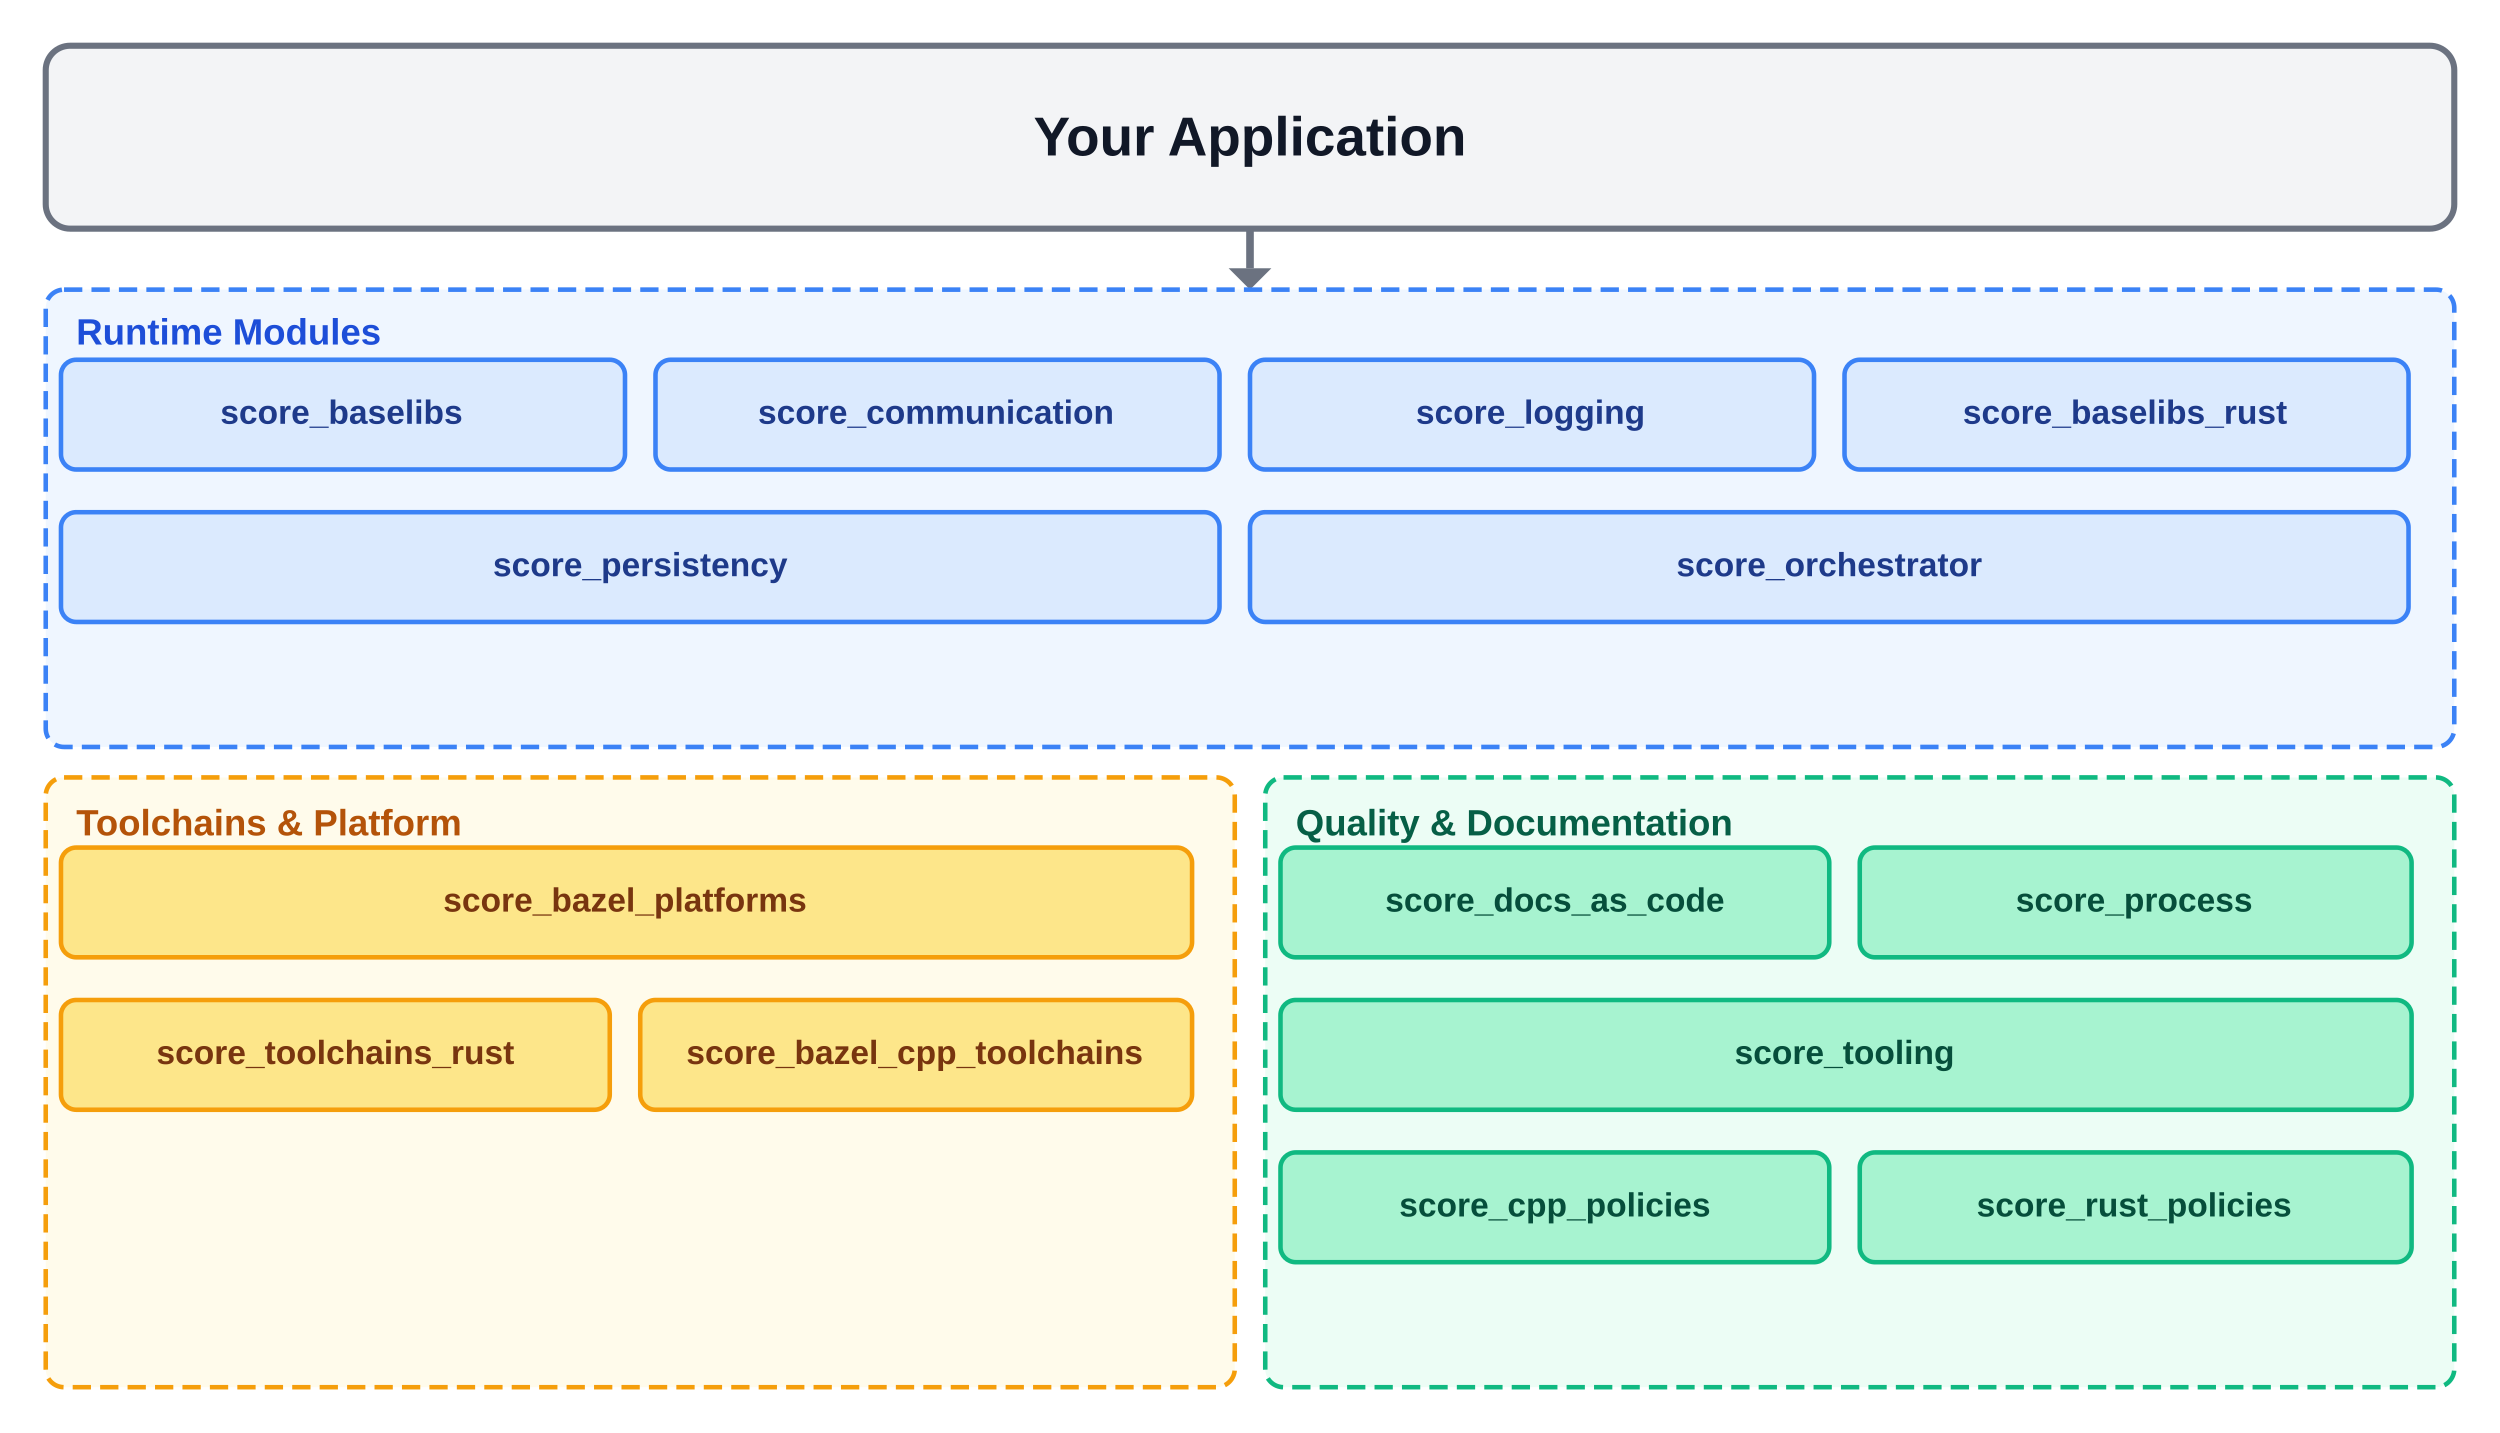
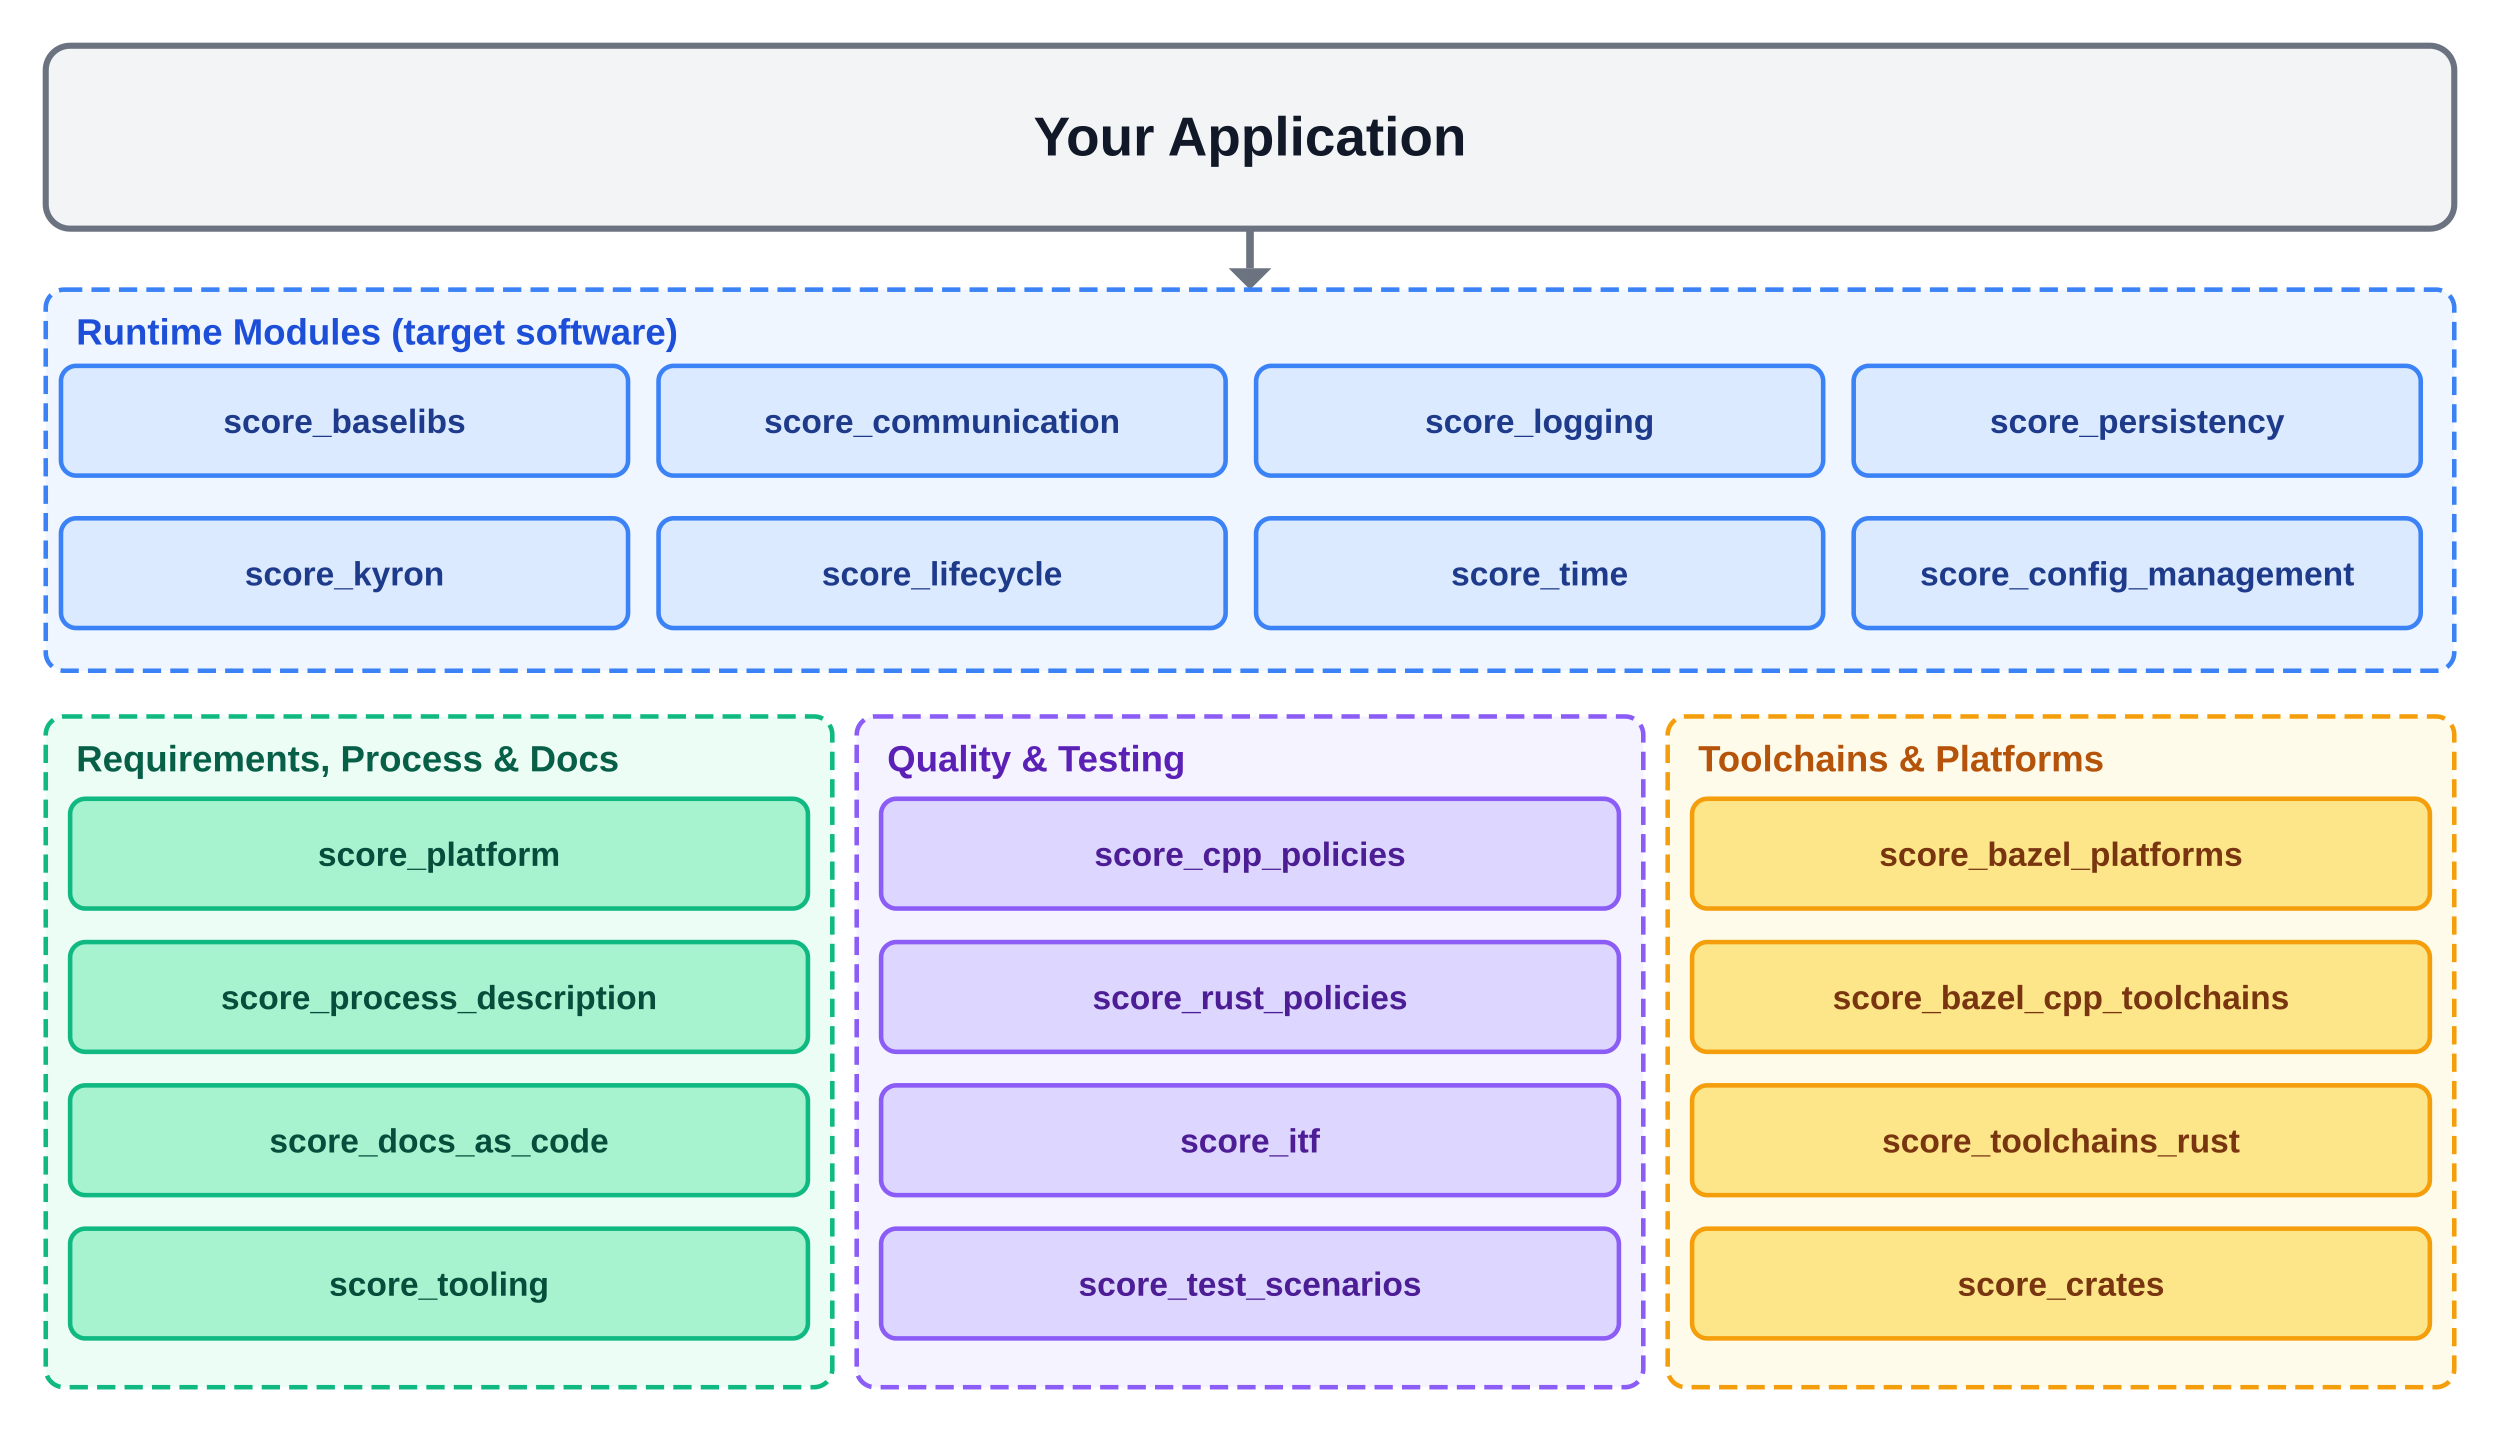
- <svg xmlns="http://www.w3.org/2000/svg" version="1.1" width="820px" height="470px" viewBox="0 0 820 470" content="&lt;mxfile host=&quot;draw.io&quot; modified=&quot;2026-05-25T00:00:00.000Z&quot; agent=&quot;draw.io&quot; version=&quot;24.0.0&quot; type=&quot;device&quot;&gt;&lt;diagram id=&quot;module-deps&quot; name=&quot;Page-1&quot;&gt;zVhbj5s4FP4riJX2cQdzCxHDSMkEdx+6Unen0u48RS444F2DkW2apL++NpCEUCKlZLbNE4eDbc73nav8WOzecVTlf7AUUyPdRWZgW6aR7iPTdZSQcZJGZie8kC84MoF+q0mKhZJNQzJGJanal4SVJU5kIyPO2bZVbxhNG6FCGW6O08JLgig+qv8mqczVG/DnreJ3TLJcaoNmplEg/VFtFDlK2VaLT4+cMfn0WOyeMaVGZ+fDmaI5m+NSjnyzTeMzorWy4JXV3FhUFSUJkoSV6i9yr03jrC5TnEYg3OZE4pcKJTjaKr7CXBZUqTeE0mdGGY9+gQ50oR8Kydl/uNP5y5kdWOGGlfKlORG0suYRuKEyAHOJd2d2AlNb+Q6zAku+N/RHzzT27WPbkjSbKzR5x4+vZKR4zrotDc6HFugZYOcI+K+6lKTAhvJ6TbEYwfstvhhCH8JzfM4ysBXmFIm82aWFD0hKzMvIN5xQw1Oc0gUlWRlJVoWokSjeyFAoNkmZvVdyFBzePrIqsi8Q1uq7X4OVG6+C76RwfoFC4F3LoXvkUCSM4/UnJDAln8SkkFkt4wWMRyntI42dRbA44+RK1DqTdeCA4AgbBN4JtuNfidoboE5YUdTlLdnyv0M/JM3N2P0BdsqyTAXqXaJ2wVt5fHYhzte8FvIusfvWW3k8GGCvMBdESFwm+7tOc/8E3AmsCcDnA+CMJzlWZiPJ+H3H+83Q9UEd9o9qoElyREph/IqKKjQ+UCQ3jBdXtUkI4TJenkOG3jy2lj+lTS5dz7Hm39kmbe/UJ51+n7Sta/skAN8UkC+YrquOymn9Eq5iXwXKGLc9yLPA8Sx4QyLZs140zcCUaHIG6OUxpqYX0B+E3rH79XNSLrmjvk+qqsfDfVIAxjiYFAGnkenPWmWz3HfFZMWSulC/vzQ6jQzez3AFvXPQwFrOA/BTKorle9D1r6/Qb1dShpNYyhKxRkJNoymeFE6LGXRW1iizZ4Dd2FlOak8jBWViSg3nsYqzBAtxl7B9MAZ7UhYFI3V06vD9o7zdLx4T28dwENM9Y10p6AnB9+1z52af28PJQfeNu8Z+dPzNaW6fptAjUpxmuDWIcZmzjJWIxgddeODBCk9f3zNVy0H4L5Zy3xRwVEsW4h2R/0TWb14jvaoF+rnaqa2NsNdCqazrFmnx9aBrlzWSXjd2ydXq2ls8Wx3Qc0C3wjQ0loZMwWquHKbv4CTiGZbN7dQFijlWUyP53O68zONDex340L/RfPoK&lt;/diagram&gt;&lt;/mxfile&gt;">
+ <svg xmlns="http://www.w3.org/2000/svg" version="1.1" width="820px" height="470px" viewBox="0 0 820 470" content="&lt;mxfile host=&quot;draw.io&quot; type=&quot;device&quot;&gt;&lt;diagram id=&quot;module-deps&quot; name=&quot;Page-1&quot;&gt;&lt;mxGraphModel dx=&quot;820&quot; dy=&quot;470&quot; grid=&quot;1&quot; gridSize=&quot;10&quot; page=&quot;1&quot; pageWidth=&quot;820&quot; pageHeight=&quot;470&quot;&gt;&lt;root&gt;&lt;mxCell id=&quot;0&quot;/&gt;&lt;mxCell id=&quot;1&quot; parent=&quot;0&quot;/&gt;&lt;mxCell id=&quot;2&quot; value=&quot;Your Application&quot; style=&quot;rounded=1;arcSize=10;fillColor=#F3F4F6;strokeColor=#6B7280;strokeWidth=2;fontStyle=1;fontSize=18;fontColor=#111827;&quot; parent=&quot;1&quot; vertex=&quot;1&quot;&gt;&lt;mxGeometry x=&quot;15&quot; y=&quot;15&quot; width=&quot;790&quot; height=&quot;60&quot; as=&quot;geometry&quot;/&gt;&lt;/mxCell&gt;&lt;mxCell id=&quot;3&quot; value=&quot;Runtime Modules (target software)&quot; style=&quot;rounded=1;arcSize=3;dashed=1;dashPattern=6 3;fillColor=#EFF6FF;strokeColor=#3B82F6;fontColor=#1D4ED8;fontStyle=1;fontSize=12;verticalAlign=top;align=left;spacingLeft=8;&quot; parent=&quot;1&quot; vertex=&quot;1&quot;&gt;&lt;mxGeometry x=&quot;15&quot; y=&quot;95&quot; width=&quot;790&quot; height=&quot;125&quot; as=&quot;geometry&quot;/&gt;&lt;/mxCell&gt;&lt;mxCell id=&quot;4&quot; value=&quot;score_baselibs&quot; style=&quot;rounded=1;arcSize=14;fillColor=#DBEAFE;strokeColor=#3B82F6;fontColor=#1E3A8A;fontStyle=1;fontSize=11;&quot; parent=&quot;1&quot; vertex=&quot;1&quot;&gt;&lt;mxGeometry x=&quot;20&quot; y=&quot;120&quot; width=&quot;186&quot; height=&quot;36&quot; as=&quot;geometry&quot;/&gt;&lt;/mxCell&gt;&lt;mxCell id=&quot;5&quot; value=&quot;score_communication&quot; style=&quot;rounded=1;arcSize=14;fillColor=#DBEAFE;strokeColor=#3B82F6;fontColor=#1E3A8A;fontStyle=1;fontSize=11;&quot; parent=&quot;1&quot; vertex=&quot;1&quot;&gt;&lt;mxGeometry x=&quot;216&quot; y=&quot;120&quot; width=&quot;186&quot; height=&quot;36&quot; as=&quot;geometry&quot;/&gt;&lt;/mxCell&gt;&lt;mxCell id=&quot;6&quot; value=&quot;score_logging&quot; style=&quot;rounded=1;arcSize=14;fillColor=#DBEAFE;strokeColor=#3B82F6;fontColor=#1E3A8A;fontStyle=1;fontSize=11;&quot; parent=&quot;1&quot; vertex=&quot;1&quot;&gt;&lt;mxGeometry x=&quot;412&quot; y=&quot;120&quot; width=&quot;186&quot; height=&quot;36&quot; as=&quot;geometry&quot;/&gt;&lt;/mxCell&gt;&lt;mxCell id=&quot;7&quot; value=&quot;score_persistency&quot; style=&quot;rounded=1;arcSize=14;fillColor=#DBEAFE;strokeColor=#3B82F6;fontColor=#1E3A8A;fontStyle=1;fontSize=11;&quot; parent=&quot;1&quot; vertex=&quot;1&quot;&gt;&lt;mxGeometry x=&quot;608&quot; y=&quot;120&quot; width=&quot;186&quot; height=&quot;36&quot; as=&quot;geometry&quot;/&gt;&lt;/mxCell&gt;&lt;mxCell id=&quot;8&quot; value=&quot;score_kyron&quot; style=&quot;rounded=1;arcSize=14;fillColor=#DBEAFE;strokeColor=#3B82F6;fontColor=#1E3A8A;fontStyle=1;fontSize=11;&quot; parent=&quot;1&quot; vertex=&quot;1&quot;&gt;&lt;mxGeometry x=&quot;20&quot; y=&quot;170&quot; width=&quot;186&quot; height=&quot;36&quot; as=&quot;geometry&quot;/&gt;&lt;/mxCell&gt;&lt;mxCell id=&quot;9&quot; value=&quot;score_lifecycle&quot; style=&quot;rounded=1;arcSize=14;fillColor=#DBEAFE;strokeColor=#3B82F6;fontColor=#1E3A8A;fontStyle=1;fontSize=11;&quot; parent=&quot;1&quot; vertex=&quot;1&quot;&gt;&lt;mxGeometry x=&quot;216&quot; y=&quot;170&quot; width=&quot;186&quot; height=&quot;36&quot; as=&quot;geometry&quot;/&gt;&lt;/mxCell&gt;&lt;mxCell id=&quot;10&quot; value=&quot;score_time&quot; style=&quot;rounded=1;arcSize=14;fillColor=#DBEAFE;strokeColor=#3B82F6;fontColor=#1E3A8A;fontStyle=1;fontSize=11;&quot; parent=&quot;1&quot; vertex=&quot;1&quot;&gt;&lt;mxGeometry x=&quot;412&quot; y=&quot;170&quot; width=&quot;186&quot; height=&quot;36&quot; as=&quot;geometry&quot;/&gt;&lt;/mxCell&gt;&lt;mxCell id=&quot;11&quot; value=&quot;score_config_management&quot; style=&quot;rounded=1;arcSize=14;fillColor=#DBEAFE;strokeColor=#3B82F6;fontColor=#1E3A8A;fontStyle=1;fontSize=11;&quot; parent=&quot;1&quot; vertex=&quot;1&quot;&gt;&lt;mxGeometry x=&quot;608&quot; y=&quot;170&quot; width=&quot;186&quot; height=&quot;36&quot; as=&quot;geometry&quot;/&gt;&lt;/mxCell&gt;&lt;mxCell id=&quot;12&quot; style=&quot;endArrow=block;endFill=1;strokeColor=#6B7280;strokeWidth=2.5;&quot; parent=&quot;1&quot; source=&quot;2&quot; target=&quot;3&quot; edge=&quot;1&quot;&gt;&lt;mxGeometry relative=&quot;1&quot; as=&quot;geometry&quot;/&gt;&lt;/mxCell&gt;&lt;mxCell id=&quot;13&quot; value=&quot;Requirements, Process &amp;amp; Docs&quot; style=&quot;rounded=1;arcSize=3;dashed=1;dashPattern=6 3;fillColor=#ECFDF5;strokeColor=#10B981;fontColor=#065F46;fontStyle=1;fontSize=12;verticalAlign=top;align=left;spacingLeft=8;&quot; parent=&quot;1&quot; vertex=&quot;1&quot;&gt;&lt;mxGeometry x=&quot;15&quot; y=&quot;235&quot; width=&quot;258&quot; height=&quot;220&quot; as=&quot;geometry&quot;/&gt;&lt;/mxCell&gt;&lt;mxCell id=&quot;14&quot; value=&quot;score_platform&quot; style=&quot;rounded=1;arcSize=14;fillColor=#A7F3D0;strokeColor=#10B981;fontColor=#064E3B;fontStyle=1;fontSize=11;&quot; parent=&quot;1&quot; vertex=&quot;1&quot;&gt;&lt;mxGeometry x=&quot;23&quot; y=&quot;262&quot; width=&quot;242&quot; height=&quot;36&quot; as=&quot;geometry&quot;/&gt;&lt;/mxCell&gt;&lt;mxCell id=&quot;15&quot; value=&quot;score_process_description&quot; style=&quot;rounded=1;arcSize=14;fillColor=#A7F3D0;strokeColor=#10B981;fontColor=#064E3B;fontStyle=1;fontSize=11;&quot; parent=&quot;1&quot; vertex=&quot;1&quot;&gt;&lt;mxGeometry x=&quot;23&quot; y=&quot;309&quot; width=&quot;242&quot; height=&quot;36&quot; as=&quot;geometry&quot;/&gt;&lt;/mxCell&gt;&lt;mxCell id=&quot;16&quot; value=&quot;score_docs_as_code&quot; style=&quot;rounded=1;arcSize=14;fillColor=#A7F3D0;strokeColor=#10B981;fontColor=#064E3B;fontStyle=1;fontSize=11;&quot; parent=&quot;1&quot; vertex=&quot;1&quot;&gt;&lt;mxGeometry x=&quot;23&quot; y=&quot;356&quot; width=&quot;242&quot; height=&quot;36&quot; as=&quot;geometry&quot;/&gt;&lt;/mxCell&gt;&lt;mxCell id=&quot;17&quot; value=&quot;score_tooling&quot; style=&quot;rounded=1;arcSize=14;fillColor=#A7F3D0;strokeColor=#10B981;fontColor=#064E3B;fontStyle=1;fontSize=11;&quot; parent=&quot;1&quot; vertex=&quot;1&quot;&gt;&lt;mxGeometry x=&quot;23&quot; y=&quot;403&quot; width=&quot;242&quot; height=&quot;36&quot; as=&quot;geometry&quot;/&gt;&lt;/mxCell&gt;&lt;mxCell id=&quot;18&quot; value=&quot;Quality &amp;amp; Testing&quot; style=&quot;rounded=1;arcSize=3;dashed=1;dashPattern=6 3;fillColor=#F5F3FF;strokeColor=#8B5CF6;fontColor=#5B21B6;fontStyle=1;fontSize=12;verticalAlign=top;align=left;spacingLeft=8;&quot; parent=&quot;1&quot; vertex=&quot;1&quot;&gt;&lt;mxGeometry x=&quot;281&quot; y=&quot;235&quot; width=&quot;258&quot; height=&quot;220&quot; as=&quot;geometry&quot;/&gt;&lt;/mxCell&gt;&lt;mxCell id=&quot;19&quot; value=&quot;score_cpp_policies&quot; style=&quot;rounded=1;arcSize=14;fillColor=#DDD6FE;strokeColor=#8B5CF6;fontColor=#4C1D95;fontStyle=1;fontSize=11;&quot; parent=&quot;1&quot; vertex=&quot;1&quot;&gt;&lt;mxGeometry x=&quot;289&quot; y=&quot;262&quot; width=&quot;242&quot; height=&quot;36&quot; as=&quot;geometry&quot;/&gt;&lt;/mxCell&gt;&lt;mxCell id=&quot;20&quot; value=&quot;score_rust_policies&quot; style=&quot;rounded=1;arcSize=14;fillColor=#DDD6FE;strokeColor=#8B5CF6;fontColor=#4C1D95;fontStyle=1;fontSize=11;&quot; parent=&quot;1&quot; vertex=&quot;1&quot;&gt;&lt;mxGeometry x=&quot;289&quot; y=&quot;309&quot; width=&quot;242&quot; height=&quot;36&quot; as=&quot;geometry&quot;/&gt;&lt;/mxCell&gt;&lt;mxCell id=&quot;21&quot; value=&quot;score_itf&quot; style=&quot;rounded=1;arcSize=14;fillColor=#DDD6FE;strokeColor=#8B5CF6;fontColor=#4C1D95;fontStyle=1;fontSize=11;&quot; parent=&quot;1&quot; vertex=&quot;1&quot;&gt;&lt;mxGeometry x=&quot;289&quot; y=&quot;356&quot; width=&quot;242&quot; height=&quot;36&quot; as=&quot;geometry&quot;/&gt;&lt;/mxCell&gt;&lt;mxCell id=&quot;22&quot; value=&quot;score_test_scenarios&quot; style=&quot;rounded=1;arcSize=14;fillColor=#DDD6FE;strokeColor=#8B5CF6;fontColor=#4C1D95;fontStyle=1;fontSize=11;&quot; parent=&quot;1&quot; vertex=&quot;1&quot;&gt;&lt;mxGeometry x=&quot;289&quot; y=&quot;403&quot; width=&quot;242&quot; height=&quot;36&quot; as=&quot;geometry&quot;/&gt;&lt;/mxCell&gt;&lt;mxCell id=&quot;23&quot; value=&quot;Toolchains &amp;amp; Platforms&quot; style=&quot;rounded=1;arcSize=3;dashed=1;dashPattern=6 3;fillColor=#FFFBEB;strokeColor=#F59E0B;fontColor=#B45309;fontStyle=1;fontSize=12;verticalAlign=top;align=left;spacingLeft=8;&quot; parent=&quot;1&quot; vertex=&quot;1&quot;&gt;&lt;mxGeometry x=&quot;547&quot; y=&quot;235&quot; width=&quot;258&quot; height=&quot;220&quot; as=&quot;geometry&quot;/&gt;&lt;/mxCell&gt;&lt;mxCell id=&quot;24&quot; value=&quot;score_bazel_platforms&quot; style=&quot;rounded=1;arcSize=14;fillColor=#FDE68A;strokeColor=#F59E0B;fontColor=#78350F;fontStyle=1;fontSize=11;&quot; parent=&quot;1&quot; vertex=&quot;1&quot;&gt;&lt;mxGeometry x=&quot;555&quot; y=&quot;262&quot; width=&quot;242&quot; height=&quot;36&quot; as=&quot;geometry&quot;/&gt;&lt;/mxCell&gt;&lt;mxCell id=&quot;25&quot; value=&quot;score_bazel_cpp_toolchains&quot; style=&quot;rounded=1;arcSize=14;fillColor=#FDE68A;strokeColor=#F59E0B;fontColor=#78350F;fontStyle=1;fontSize=11;&quot; parent=&quot;1&quot; vertex=&quot;1&quot;&gt;&lt;mxGeometry x=&quot;555&quot; y=&quot;309&quot; width=&quot;242&quot; height=&quot;36&quot; as=&quot;geometry&quot;/&gt;&lt;/mxCell&gt;&lt;mxCell id=&quot;26&quot; value=&quot;score_toolchains_rust&quot; style=&quot;rounded=1;arcSize=14;fillColor=#FDE68A;strokeColor=#F59E0B;fontColor=#78350F;fontStyle=1;fontSize=11;&quot; parent=&quot;1&quot; vertex=&quot;1&quot;&gt;&lt;mxGeometry x=&quot;555&quot; y=&quot;356&quot; width=&quot;242&quot; height=&quot;36&quot; as=&quot;geometry&quot;/&gt;&lt;/mxCell&gt;&lt;mxCell id=&quot;27&quot; value=&quot;score_crates&quot; style=&quot;rounded=1;arcSize=14;fillColor=#FDE68A;strokeColor=#F59E0B;fontColor=#78350F;fontStyle=1;fontSize=11;&quot; parent=&quot;1&quot; vertex=&quot;1&quot;&gt;&lt;mxGeometry x=&quot;555&quot; y=&quot;403&quot; width=&quot;242&quot; height=&quot;36&quot; as=&quot;geometry&quot;/&gt;&lt;/mxCell&gt;&lt;/root&gt;&lt;/mxGraphModel&gt;&lt;/diagram&gt;&lt;/mxfile&gt;">
  <rect x="15" y="15" width="790" height="60" rx="8" fill="#F3F4F6" stroke="#6B7280" stroke-width="2" />
  <text x="410" y="51" text-anchor="middle" font-family="Arial, Helvetica, sans-serif" font-size="18" font-weight="bold" fill="#111827">Your Application</text>
  <line x1="410" y1="75" x2="410" y2="88" stroke="#6B7280" stroke-width="2.5" />
  <polygon points="403,88 417,88 410,95" fill="#6B7280" />
-   <rect x="15" y="95" width="790" height="150" rx="6" fill="#EFF6FF" stroke="#3B82F6" stroke-width="1.5" stroke-dasharray="6,3" />
-   <text x="25" y="113" font-family="Arial, Helvetica, sans-serif" font-size="12" font-weight="bold" fill="#1D4ED8">Runtime Modules</text>
-   <rect x="20" y="118" width="185" height="36" rx="5" fill="#DBEAFE" stroke="#3B82F6" stroke-width="1.5" />
-   <text x="112" y="139" text-anchor="middle" font-family="Arial, Helvetica, sans-serif" font-size="11" font-weight="bold" fill="#1E3A8A">score_baselibs</text>
-   <rect x="215" y="118" width="185" height="36" rx="5" fill="#DBEAFE" stroke="#3B82F6" stroke-width="1.5" />
-   <text x="307" y="139" text-anchor="middle" font-family="Arial, Helvetica, sans-serif" font-size="11" font-weight="bold" fill="#1E3A8A">score_communication</text>
-   <rect x="410" y="118" width="185" height="36" rx="5" fill="#DBEAFE" stroke="#3B82F6" stroke-width="1.5" />
-   <text x="502" y="139" text-anchor="middle" font-family="Arial, Helvetica, sans-serif" font-size="11" font-weight="bold" fill="#1E3A8A">score_logging</text>
-   <rect x="605" y="118" width="185" height="36" rx="5" fill="#DBEAFE" stroke="#3B82F6" stroke-width="1.5" />
-   <text x="697" y="139" text-anchor="middle" font-family="Arial, Helvetica, sans-serif" font-size="11" font-weight="bold" fill="#1E3A8A">score_baselibs_rust</text>
-   <rect x="20" y="168" width="380" height="36" rx="5" fill="#DBEAFE" stroke="#3B82F6" stroke-width="1.5" />
-   <text x="210" y="189" text-anchor="middle" font-family="Arial, Helvetica, sans-serif" font-size="11" font-weight="bold" fill="#1E3A8A">score_persistency</text>
-   <rect x="410" y="168" width="380" height="36" rx="5" fill="#DBEAFE" stroke="#3B82F6" stroke-width="1.5" />
-   <text x="600" y="189" text-anchor="middle" font-family="Arial, Helvetica, sans-serif" font-size="11" font-weight="bold" fill="#1E3A8A">score_orchestrator</text>
-   <rect x="15" y="255" width="390" height="200" rx="6" fill="#FFFBEB" stroke="#F59E0B" stroke-width="1.5" stroke-dasharray="6,3" />
-   <text x="25" y="274" font-family="Arial, Helvetica, sans-serif" font-size="12" font-weight="bold" fill="#B45309">Toolchains &amp; Platform</text>
-   <rect x="20" y="278" width="371" height="36" rx="5" fill="#FDE68A" stroke="#F59E0B" stroke-width="1.5" />
-   <text x="205" y="299" text-anchor="middle" font-family="Arial, Helvetica, sans-serif" font-size="11" font-weight="bold" fill="#78350F">score_bazel_platforms</text>
-   <rect x="20" y="328" width="180" height="36" rx="5" fill="#FDE68A" stroke="#F59E0B" stroke-width="1.5" />
-   <text x="110" y="349" text-anchor="middle" font-family="Arial, Helvetica, sans-serif" font-size="11" font-weight="bold" fill="#78350F">score_toolchains_rust</text>
-   <rect x="210" y="328" width="181" height="36" rx="5" fill="#FDE68A" stroke="#F59E0B" stroke-width="1.5" />
-   <text x="300" y="349" text-anchor="middle" font-family="Arial, Helvetica, sans-serif" font-size="11" font-weight="bold" fill="#78350F">score_bazel_cpp_toolchains</text>
-   <rect x="415" y="255" width="390" height="200" rx="6" fill="#ECFDF5" stroke="#10B981" stroke-width="1.5" stroke-dasharray="6,3" />
-   <text x="425" y="274" font-family="Arial, Helvetica, sans-serif" font-size="12" font-weight="bold" fill="#065F46">Quality &amp; Documentation</text>
-   <rect x="420" y="278" width="180" height="36" rx="5" fill="#A7F3D0" stroke="#10B981" stroke-width="1.5" />
-   <text x="510" y="299" text-anchor="middle" font-family="Arial, Helvetica, sans-serif" font-size="11" font-weight="bold" fill="#064E3B">score_docs_as_code</text>
-   <rect x="610" y="278" width="181" height="36" rx="5" fill="#A7F3D0" stroke="#10B981" stroke-width="1.5" />
-   <text x="700" y="299" text-anchor="middle" font-family="Arial, Helvetica, sans-serif" font-size="11" font-weight="bold" fill="#064E3B">score_process</text>
-   <rect x="420" y="328" width="371" height="36" rx="5" fill="#A7F3D0" stroke="#10B981" stroke-width="1.5" />
-   <text x="605" y="349" text-anchor="middle" font-family="Arial, Helvetica, sans-serif" font-size="11" font-weight="bold" fill="#064E3B">score_tooling</text>
-   <rect x="420" y="378" width="180" height="36" rx="5" fill="#A7F3D0" stroke="#10B981" stroke-width="1.5" />
-   <text x="510" y="399" text-anchor="middle" font-family="Arial, Helvetica, sans-serif" font-size="11" font-weight="bold" fill="#064E3B">score_cpp_policies</text>
-   <rect x="610" y="378" width="181" height="36" rx="5" fill="#A7F3D0" stroke="#10B981" stroke-width="1.5" />
-   <text x="700" y="399" text-anchor="middle" font-family="Arial, Helvetica, sans-serif" font-size="11" font-weight="bold" fill="#064E3B">score_rust_policies</text>
+   <rect x="15" y="95" width="790" height="125" rx="6" fill="#EFF6FF" stroke="#3B82F6" stroke-width="1.5" stroke-dasharray="6,3" />
+   <text x="25" y="113" font-family="Arial, Helvetica, sans-serif" font-size="12" font-weight="bold" fill="#1D4ED8">Runtime Modules (target software)</text>
+   <rect x="20" y="120" width="186" height="36" rx="5" fill="#DBEAFE" stroke="#3B82F6" stroke-width="1.5" />
+   <text x="113" y="142" text-anchor="middle" font-family="Arial, Helvetica, sans-serif" font-size="11" font-weight="bold" fill="#1E3A8A">score_baselibs</text>
+   <rect x="216" y="120" width="186" height="36" rx="5" fill="#DBEAFE" stroke="#3B82F6" stroke-width="1.5" />
+   <text x="309" y="142" text-anchor="middle" font-family="Arial, Helvetica, sans-serif" font-size="11" font-weight="bold" fill="#1E3A8A">score_communication</text>
+   <rect x="412" y="120" width="186" height="36" rx="5" fill="#DBEAFE" stroke="#3B82F6" stroke-width="1.5" />
+   <text x="505" y="142" text-anchor="middle" font-family="Arial, Helvetica, sans-serif" font-size="11" font-weight="bold" fill="#1E3A8A">score_logging</text>
+   <rect x="608" y="120" width="186" height="36" rx="5" fill="#DBEAFE" stroke="#3B82F6" stroke-width="1.5" />
+   <text x="701" y="142" text-anchor="middle" font-family="Arial, Helvetica, sans-serif" font-size="11" font-weight="bold" fill="#1E3A8A">score_persistency</text>
+   <rect x="20" y="170" width="186" height="36" rx="5" fill="#DBEAFE" stroke="#3B82F6" stroke-width="1.5" />
+   <text x="113" y="192" text-anchor="middle" font-family="Arial, Helvetica, sans-serif" font-size="11" font-weight="bold" fill="#1E3A8A">score_kyron</text>
+   <rect x="216" y="170" width="186" height="36" rx="5" fill="#DBEAFE" stroke="#3B82F6" stroke-width="1.5" />
+   <text x="309" y="192" text-anchor="middle" font-family="Arial, Helvetica, sans-serif" font-size="11" font-weight="bold" fill="#1E3A8A">score_lifecycle</text>
+   <rect x="412" y="170" width="186" height="36" rx="5" fill="#DBEAFE" stroke="#3B82F6" stroke-width="1.5" />
+   <text x="505" y="192" text-anchor="middle" font-family="Arial, Helvetica, sans-serif" font-size="11" font-weight="bold" fill="#1E3A8A">score_time</text>
+   <rect x="608" y="170" width="186" height="36" rx="5" fill="#DBEAFE" stroke="#3B82F6" stroke-width="1.5" />
+   <text x="701" y="192" text-anchor="middle" font-family="Arial, Helvetica, sans-serif" font-size="11" font-weight="bold" fill="#1E3A8A">score_config_management</text>
+   <rect x="15" y="235" width="258" height="220" rx="6" fill="#ECFDF5" stroke="#10B981" stroke-width="1.5" stroke-dasharray="6,3" />
+   <text x="25" y="253" font-family="Arial, Helvetica, sans-serif" font-size="12" font-weight="bold" fill="#065F46">Requirements, Process &amp; Docs</text>
+   <rect x="23" y="262" width="242" height="36" rx="5" fill="#A7F3D0" stroke="#10B981" stroke-width="1.5" />
+   <text x="144" y="284" text-anchor="middle" font-family="Arial, Helvetica, sans-serif" font-size="11" font-weight="bold" fill="#064E3B">score_platform</text>
+   <rect x="23" y="309" width="242" height="36" rx="5" fill="#A7F3D0" stroke="#10B981" stroke-width="1.5" />
+   <text x="144" y="331" text-anchor="middle" font-family="Arial, Helvetica, sans-serif" font-size="11" font-weight="bold" fill="#064E3B">score_process_description</text>
+   <rect x="23" y="356" width="242" height="36" rx="5" fill="#A7F3D0" stroke="#10B981" stroke-width="1.5" />
+   <text x="144" y="378" text-anchor="middle" font-family="Arial, Helvetica, sans-serif" font-size="11" font-weight="bold" fill="#064E3B">score_docs_as_code</text>
+   <rect x="23" y="403" width="242" height="36" rx="5" fill="#A7F3D0" stroke="#10B981" stroke-width="1.5" />
+   <text x="144" y="425" text-anchor="middle" font-family="Arial, Helvetica, sans-serif" font-size="11" font-weight="bold" fill="#064E3B">score_tooling</text>
+   <rect x="281" y="235" width="258" height="220" rx="6" fill="#F5F3FF" stroke="#8B5CF6" stroke-width="1.5" stroke-dasharray="6,3" />
+   <text x="291" y="253" font-family="Arial, Helvetica, sans-serif" font-size="12" font-weight="bold" fill="#5B21B6">Quality &amp; Testing</text>
+   <rect x="289" y="262" width="242" height="36" rx="5" fill="#DDD6FE" stroke="#8B5CF6" stroke-width="1.5" />
+   <text x="410" y="284" text-anchor="middle" font-family="Arial, Helvetica, sans-serif" font-size="11" font-weight="bold" fill="#4C1D95">score_cpp_policies</text>
+   <rect x="289" y="309" width="242" height="36" rx="5" fill="#DDD6FE" stroke="#8B5CF6" stroke-width="1.5" />
+   <text x="410" y="331" text-anchor="middle" font-family="Arial, Helvetica, sans-serif" font-size="11" font-weight="bold" fill="#4C1D95">score_rust_policies</text>
+   <rect x="289" y="356" width="242" height="36" rx="5" fill="#DDD6FE" stroke="#8B5CF6" stroke-width="1.5" />
+   <text x="410" y="378" text-anchor="middle" font-family="Arial, Helvetica, sans-serif" font-size="11" font-weight="bold" fill="#4C1D95">score_itf</text>
+   <rect x="289" y="403" width="242" height="36" rx="5" fill="#DDD6FE" stroke="#8B5CF6" stroke-width="1.5" />
+   <text x="410" y="425" text-anchor="middle" font-family="Arial, Helvetica, sans-serif" font-size="11" font-weight="bold" fill="#4C1D95">score_test_scenarios</text>
+   <rect x="547" y="235" width="258" height="220" rx="6" fill="#FFFBEB" stroke="#F59E0B" stroke-width="1.5" stroke-dasharray="6,3" />
+   <text x="557" y="253" font-family="Arial, Helvetica, sans-serif" font-size="12" font-weight="bold" fill="#B45309">Toolchains &amp; Platforms</text>
+   <rect x="555" y="262" width="242" height="36" rx="5" fill="#FDE68A" stroke="#F59E0B" stroke-width="1.5" />
+   <text x="676" y="284" text-anchor="middle" font-family="Arial, Helvetica, sans-serif" font-size="11" font-weight="bold" fill="#78350F">score_bazel_platforms</text>
+   <rect x="555" y="309" width="242" height="36" rx="5" fill="#FDE68A" stroke="#F59E0B" stroke-width="1.5" />
+   <text x="676" y="331" text-anchor="middle" font-family="Arial, Helvetica, sans-serif" font-size="11" font-weight="bold" fill="#78350F">score_bazel_cpp_toolchains</text>
+   <rect x="555" y="356" width="242" height="36" rx="5" fill="#FDE68A" stroke="#F59E0B" stroke-width="1.5" />
+   <text x="676" y="378" text-anchor="middle" font-family="Arial, Helvetica, sans-serif" font-size="11" font-weight="bold" fill="#78350F">score_toolchains_rust</text>
+   <rect x="555" y="403" width="242" height="36" rx="5" fill="#FDE68A" stroke="#F59E0B" stroke-width="1.5" />
+   <text x="676" y="425" text-anchor="middle" font-family="Arial, Helvetica, sans-serif" font-size="11" font-weight="bold" fill="#78350F">score_crates</text>
</svg>
